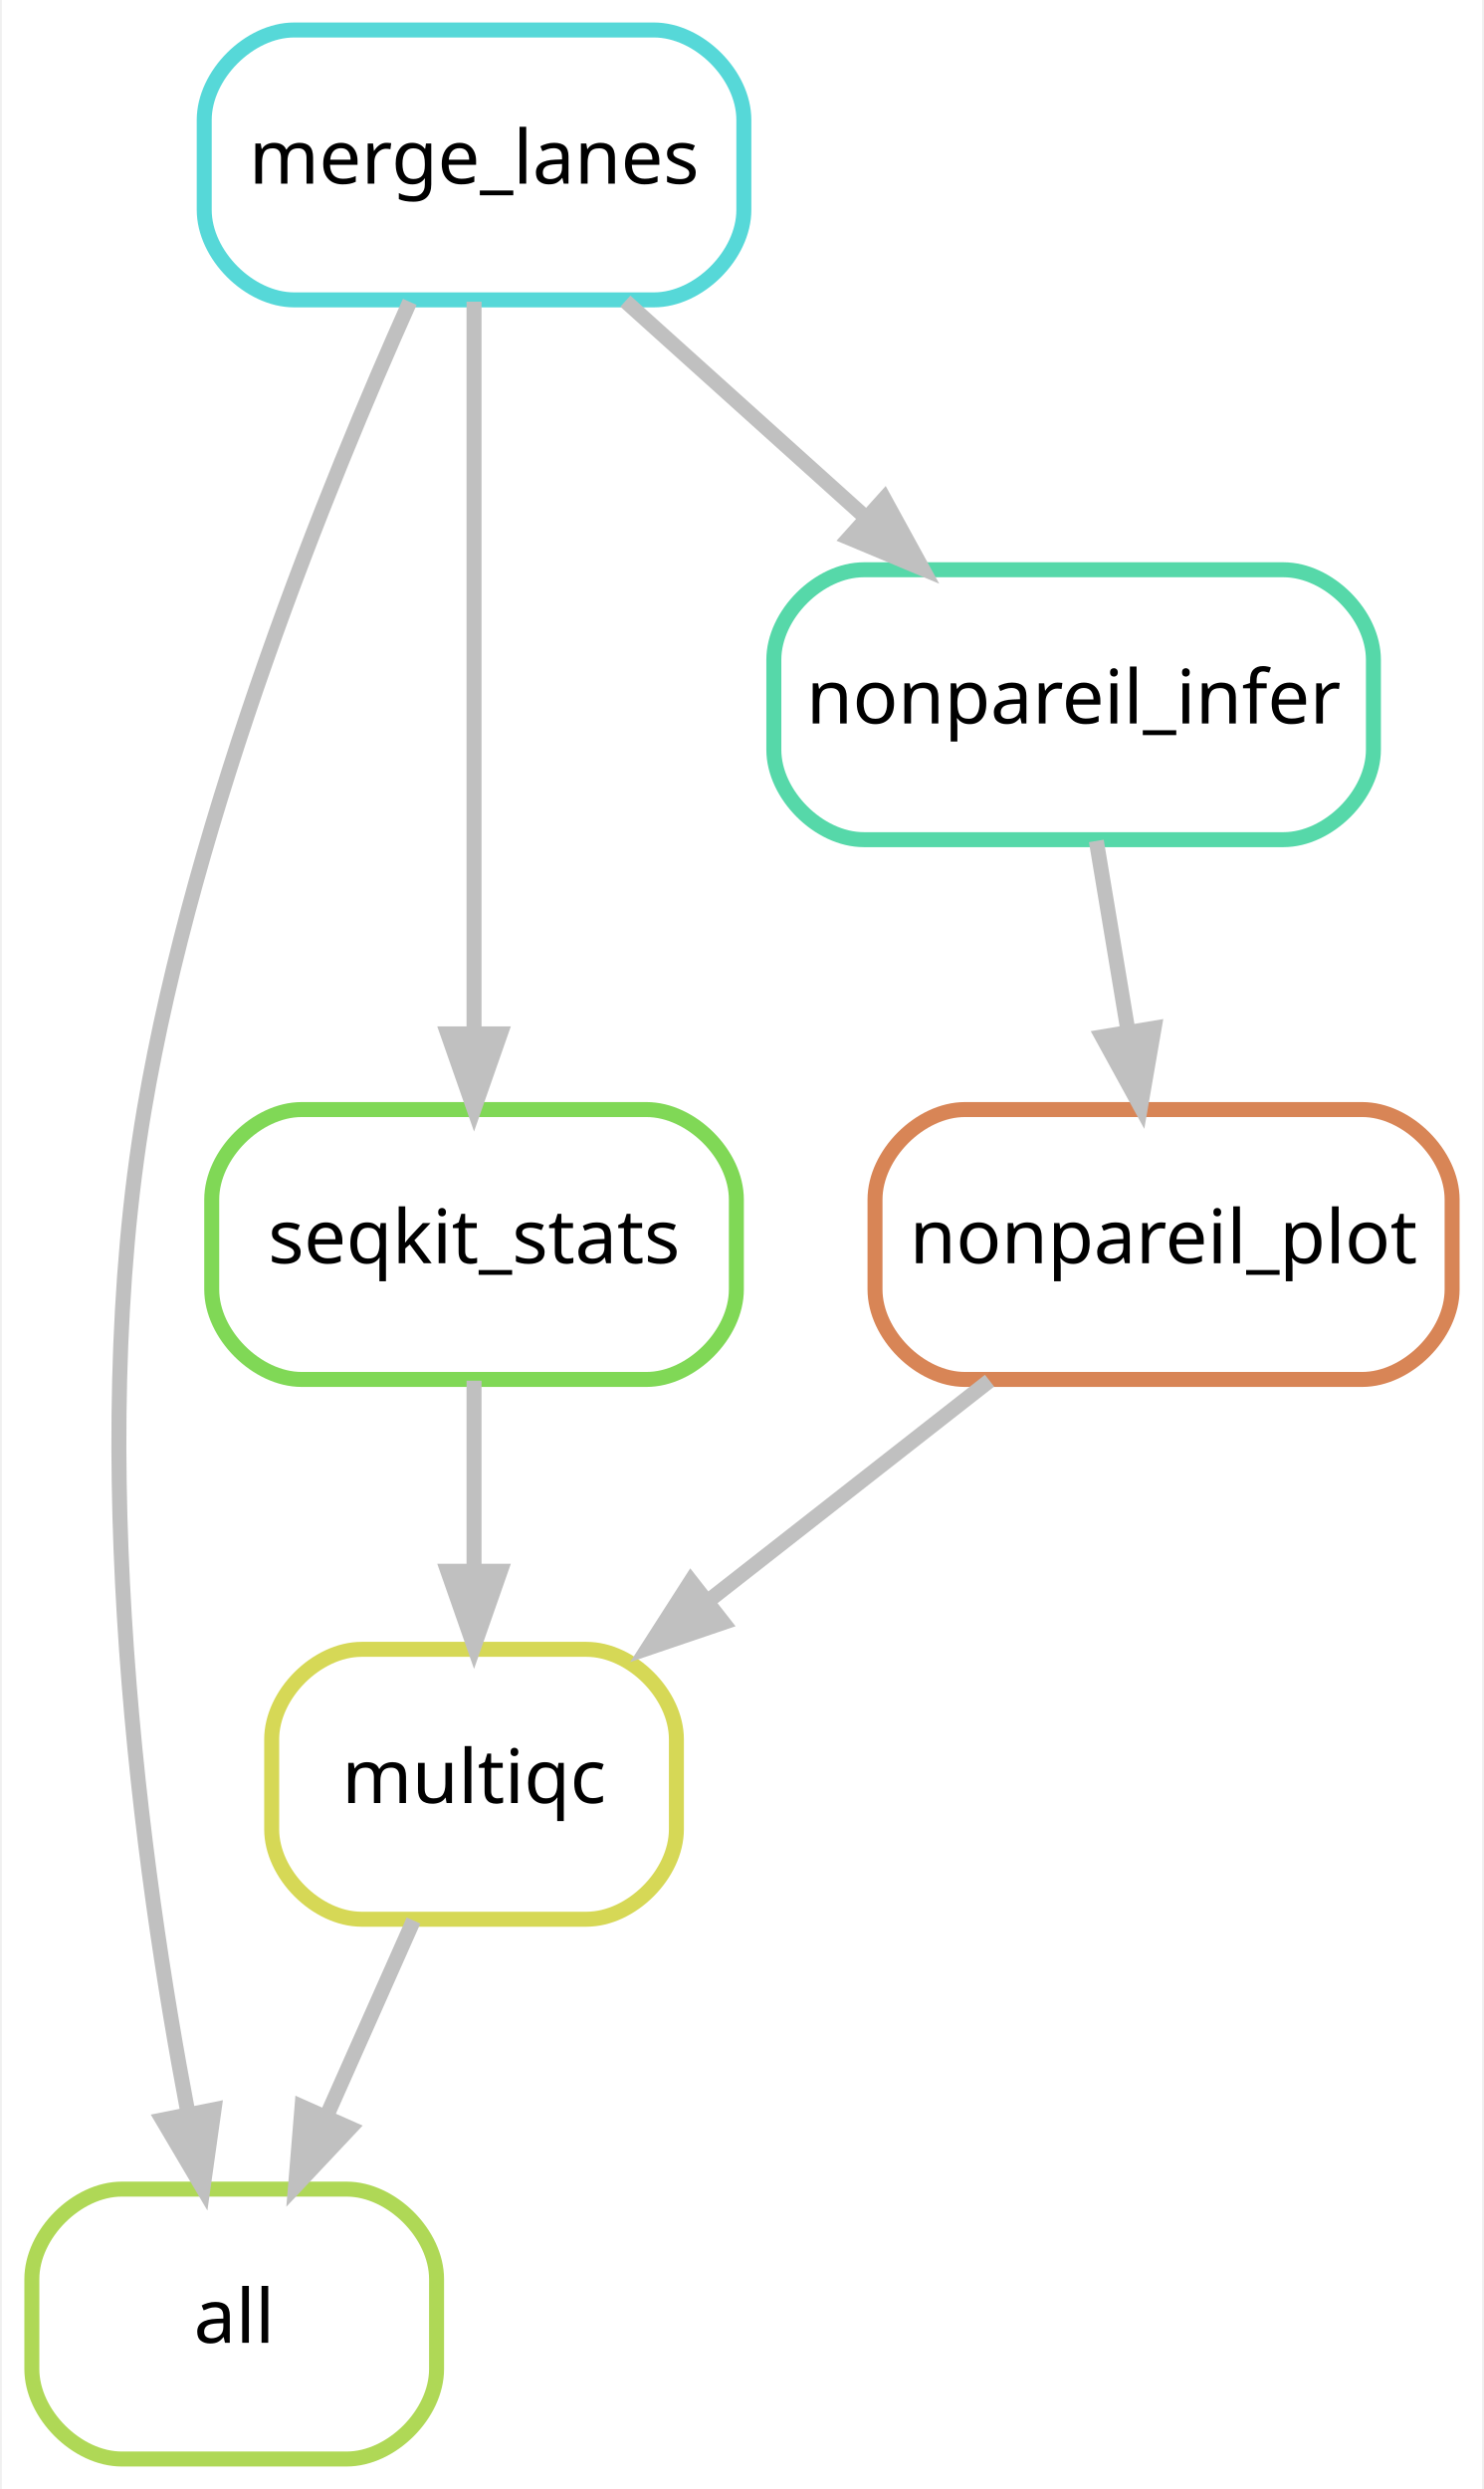
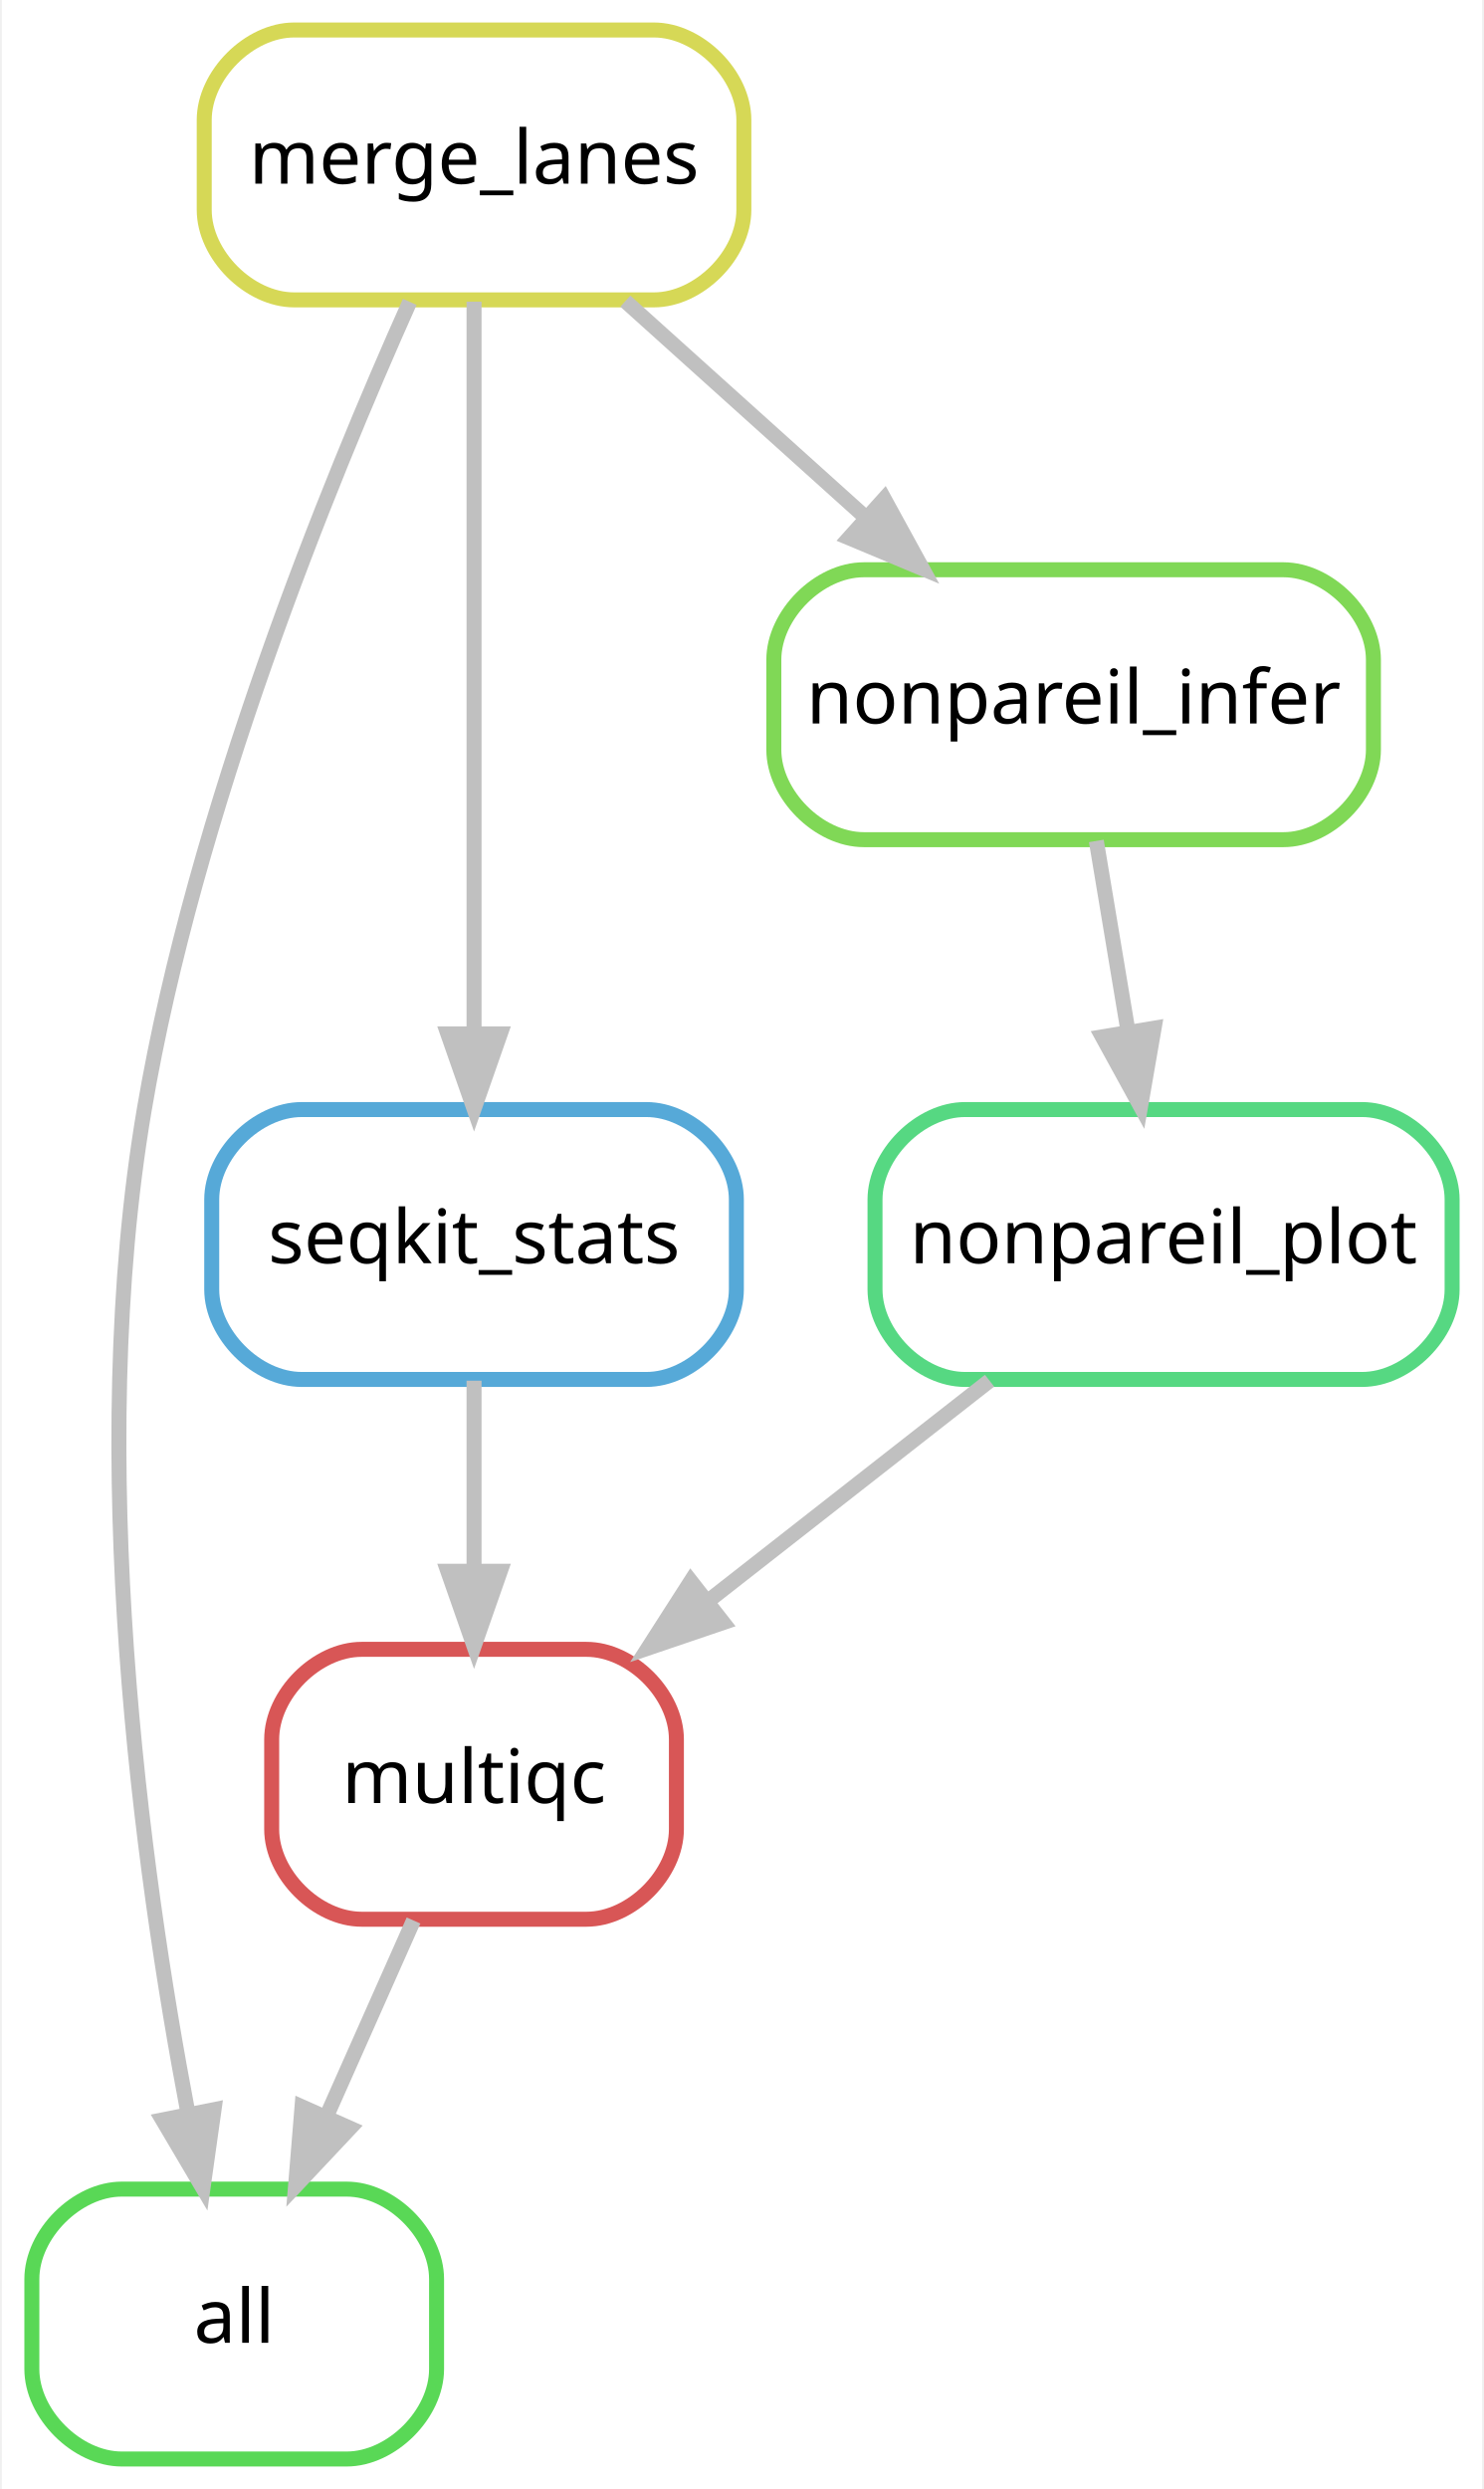
<svg xmlns="http://www.w3.org/2000/svg" width="198pt" height="332pt" viewBox="0.00 0.00 197.50 332.00">
  <g id="graph0" class="graph" transform="scale(1 1) rotate(0) translate(4 328)">
    <polygon fill="#ffffff" stroke="transparent" points="-4,4 -4,-328 193.5,-328 193.5,4 -4,4" />
    <g id="node1" class="node">
-       <path fill="none" stroke="#afd856" stroke-width="2" d="M42,-36C42,-36 12,-36 12,-36 6,-36 0,-30 0,-24 0,-24 0,-12 0,-12 0,-6 6,0 12,0 12,0 42,0 42,0 48,0 54,-6 54,-12 54,-12 54,-24 54,-24 54,-30 48,-36 42,-36" />
+       <path fill="none" stroke="#59d856" stroke-width="2" d="M42,-36C42,-36 12,-36 12,-36 6,-36 0,-30 0,-24 0,-24 0,-12 0,-12 0,-6 6,0 12,0 12,0 42,0 42,0 48,0 54,-6 54,-12 54,-12 54,-24 54,-24 54,-30 48,-36 42,-36" />
      <text text-anchor="middle" x="27" y="-15.5" font-family="sans" font-size="10.00" fill="#000000">all</text>
    </g>
    <g id="node2" class="node">
-       <path fill="none" stroke="#d6d856" stroke-width="2" d="M74,-108C74,-108 44,-108 44,-108 38,-108 32,-102 32,-96 32,-96 32,-84 32,-84 32,-78 38,-72 44,-72 44,-72 74,-72 74,-72 80,-72 86,-78 86,-84 86,-84 86,-96 86,-96 86,-102 80,-108 74,-108" />
+       <path fill="none" stroke="#d85656" stroke-width="2" d="M74,-108C74,-108 44,-108 44,-108 38,-108 32,-102 32,-96 32,-96 32,-84 32,-84 32,-78 38,-72 44,-72 44,-72 74,-72 74,-72 80,-72 86,-78 86,-84 86,-84 86,-96 86,-96 86,-102 80,-108 74,-108" />
      <text text-anchor="middle" x="59" y="-87.5" font-family="sans" font-size="10.00" fill="#000000">multiqc</text>
    </g>
    <g id="edge2" class="edge">
      <path fill="none" stroke="#c0c0c0" stroke-width="2" d="M50.925,-71.831C47.39,-63.877 43.164,-54.369 39.254,-45.572" />
      <polygon fill="#c0c0c0" stroke="#c0c0c0" stroke-width="2" points="42.444,-44.13 35.184,-36.413 36.047,-46.973 42.444,-44.13" />
    </g>
    <g id="node3" class="node">
-       <path fill="none" stroke="#80d856" stroke-width="2" d="M82,-180C82,-180 36,-180 36,-180 30,-180 24,-174 24,-168 24,-168 24,-156 24,-156 24,-150 30,-144 36,-144 36,-144 82,-144 82,-144 88,-144 94,-150 94,-156 94,-156 94,-168 94,-168 94,-174 88,-180 82,-180" />
+       <path fill="none" stroke="#56a9d8" stroke-width="2" d="M82,-180C82,-180 36,-180 36,-180 30,-180 24,-174 24,-168 24,-168 24,-156 24,-156 24,-150 30,-144 36,-144 36,-144 82,-144 82,-144 88,-144 94,-150 94,-156 94,-156 94,-168 94,-168 94,-174 88,-180 82,-180" />
      <text text-anchor="middle" x="59" y="-159.5" font-family="sans" font-size="10.00" fill="#000000">seqkit_stats</text>
    </g>
    <g id="edge4" class="edge">
      <path fill="none" stroke="#c0c0c0" stroke-width="2" d="M59,-143.831C59,-136.131 59,-126.974 59,-118.417" />
      <polygon fill="#c0c0c0" stroke="#c0c0c0" stroke-width="2" points="62.5,-118.413 59,-108.413 55.5,-118.413 62.5,-118.413" />
    </g>
    <g id="node4" class="node">
-       <path fill="none" stroke="#56d8d8" stroke-width="2" d="M83,-324C83,-324 35,-324 35,-324 29,-324 23,-318 23,-312 23,-312 23,-300 23,-300 23,-294 29,-288 35,-288 35,-288 83,-288 83,-288 89,-288 95,-294 95,-300 95,-300 95,-312 95,-312 95,-318 89,-324 83,-324" />
+       <path fill="none" stroke="#d6d856" stroke-width="2" d="M83,-324C83,-324 35,-324 35,-324 29,-324 23,-318 23,-312 23,-312 23,-300 23,-300 23,-294 29,-288 35,-288 35,-288 83,-288 83,-288 89,-288 95,-294 95,-300 95,-300 95,-312 95,-312 95,-318 89,-324 83,-324" />
      <text text-anchor="middle" x="59" y="-303.5" font-family="sans" font-size="10.00" fill="#000000">merge_lanes</text>
    </g>
    <g id="edge1" class="edge">
      <path fill="none" stroke="#c0c0c0" stroke-width="2" d="M50.424,-287.734C39.645,-263.673 21.741,-219.749 15,-180 7.12,-133.535 14.641,-78.702 20.814,-46.225" />
      <polygon fill="#c0c0c0" stroke="#c0c0c0" stroke-width="2" points="24.308,-46.604 22.832,-36.113 17.443,-45.235 24.308,-46.604" />
    </g>
    <g id="edge5" class="edge">
      <path fill="none" stroke="#c0c0c0" stroke-width="2" d="M59,-287.762C59,-263.201 59,-219.247 59,-190.354" />
      <polygon fill="#c0c0c0" stroke="#c0c0c0" stroke-width="2" points="62.5,-190.09 59,-180.09 55.5,-190.09 62.5,-190.09" />
    </g>
    <g id="node6" class="node">
-       <path fill="none" stroke="#56d8a9" stroke-width="2" d="M167,-252C167,-252 111,-252 111,-252 105,-252 99,-246 99,-240 99,-240 99,-228 99,-228 99,-222 105,-216 111,-216 111,-216 167,-216 167,-216 173,-216 179,-222 179,-228 179,-228 179,-240 179,-240 179,-246 173,-252 167,-252" />
+       <path fill="none" stroke="#80d856" stroke-width="2" d="M167,-252C167,-252 111,-252 111,-252 105,-252 99,-246 99,-240 99,-240 99,-228 99,-228 99,-222 105,-216 111,-216 111,-216 167,-216 167,-216 173,-216 179,-222 179,-228 179,-228 179,-240 179,-240 179,-246 173,-252 167,-252" />
      <text text-anchor="middle" x="139" y="-231.5" font-family="sans" font-size="10.00" fill="#000000">nonpareil_infer</text>
    </g>
    <g id="edge7" class="edge">
      <path fill="none" stroke="#c0c0c0" stroke-width="2" d="M79.187,-287.831C88.851,-279.134 100.58,-268.578 111.082,-259.127" />
      <polygon fill="#c0c0c0" stroke="#c0c0c0" stroke-width="2" points="113.728,-261.454 118.819,-252.163 109.045,-256.251 113.728,-261.454" />
    </g>
    <g id="node5" class="node">
-       <path fill="none" stroke="#d88556" stroke-width="2" d="M177.5,-180C177.5,-180 124.5,-180 124.5,-180 118.5,-180 112.5,-174 112.5,-168 112.5,-168 112.5,-156 112.5,-156 112.5,-150 118.5,-144 124.5,-144 124.5,-144 177.5,-144 177.5,-144 183.5,-144 189.5,-150 189.5,-156 189.5,-156 189.5,-168 189.5,-168 189.5,-174 183.5,-180 177.5,-180" />
+       <path fill="none" stroke="#56d882" stroke-width="2" d="M177.5,-180C177.5,-180 124.5,-180 124.5,-180 118.5,-180 112.5,-174 112.5,-168 112.5,-168 112.5,-156 112.5,-156 112.5,-150 118.5,-144 124.5,-144 124.5,-144 177.5,-144 177.5,-144 183.5,-144 189.5,-150 189.5,-156 189.5,-156 189.5,-168 189.5,-168 189.5,-174 183.5,-180 177.5,-180" />
      <text text-anchor="middle" x="151" y="-159.5" font-family="sans" font-size="10.00" fill="#000000">nonpareil_plot</text>
    </g>
    <g id="edge3" class="edge">
      <path fill="none" stroke="#c0c0c0" stroke-width="2" d="M127.784,-143.831C116.453,-134.963 102.654,-124.164 90.397,-114.572" />
      <polygon fill="#c0c0c0" stroke="#c0c0c0" stroke-width="2" points="92.24,-111.57 82.208,-108.163 87.926,-117.082 92.24,-111.57" />
    </g>
    <g id="edge6" class="edge">
      <path fill="none" stroke="#c0c0c0" stroke-width="2" d="M142.028,-215.831C143.311,-208.131 144.838,-198.974 146.264,-190.417" />
      <polygon fill="#c0c0c0" stroke="#c0c0c0" stroke-width="2" points="149.739,-190.853 147.931,-180.413 142.835,-189.702 149.739,-190.853" />
    </g>
  </g>
</svg>
